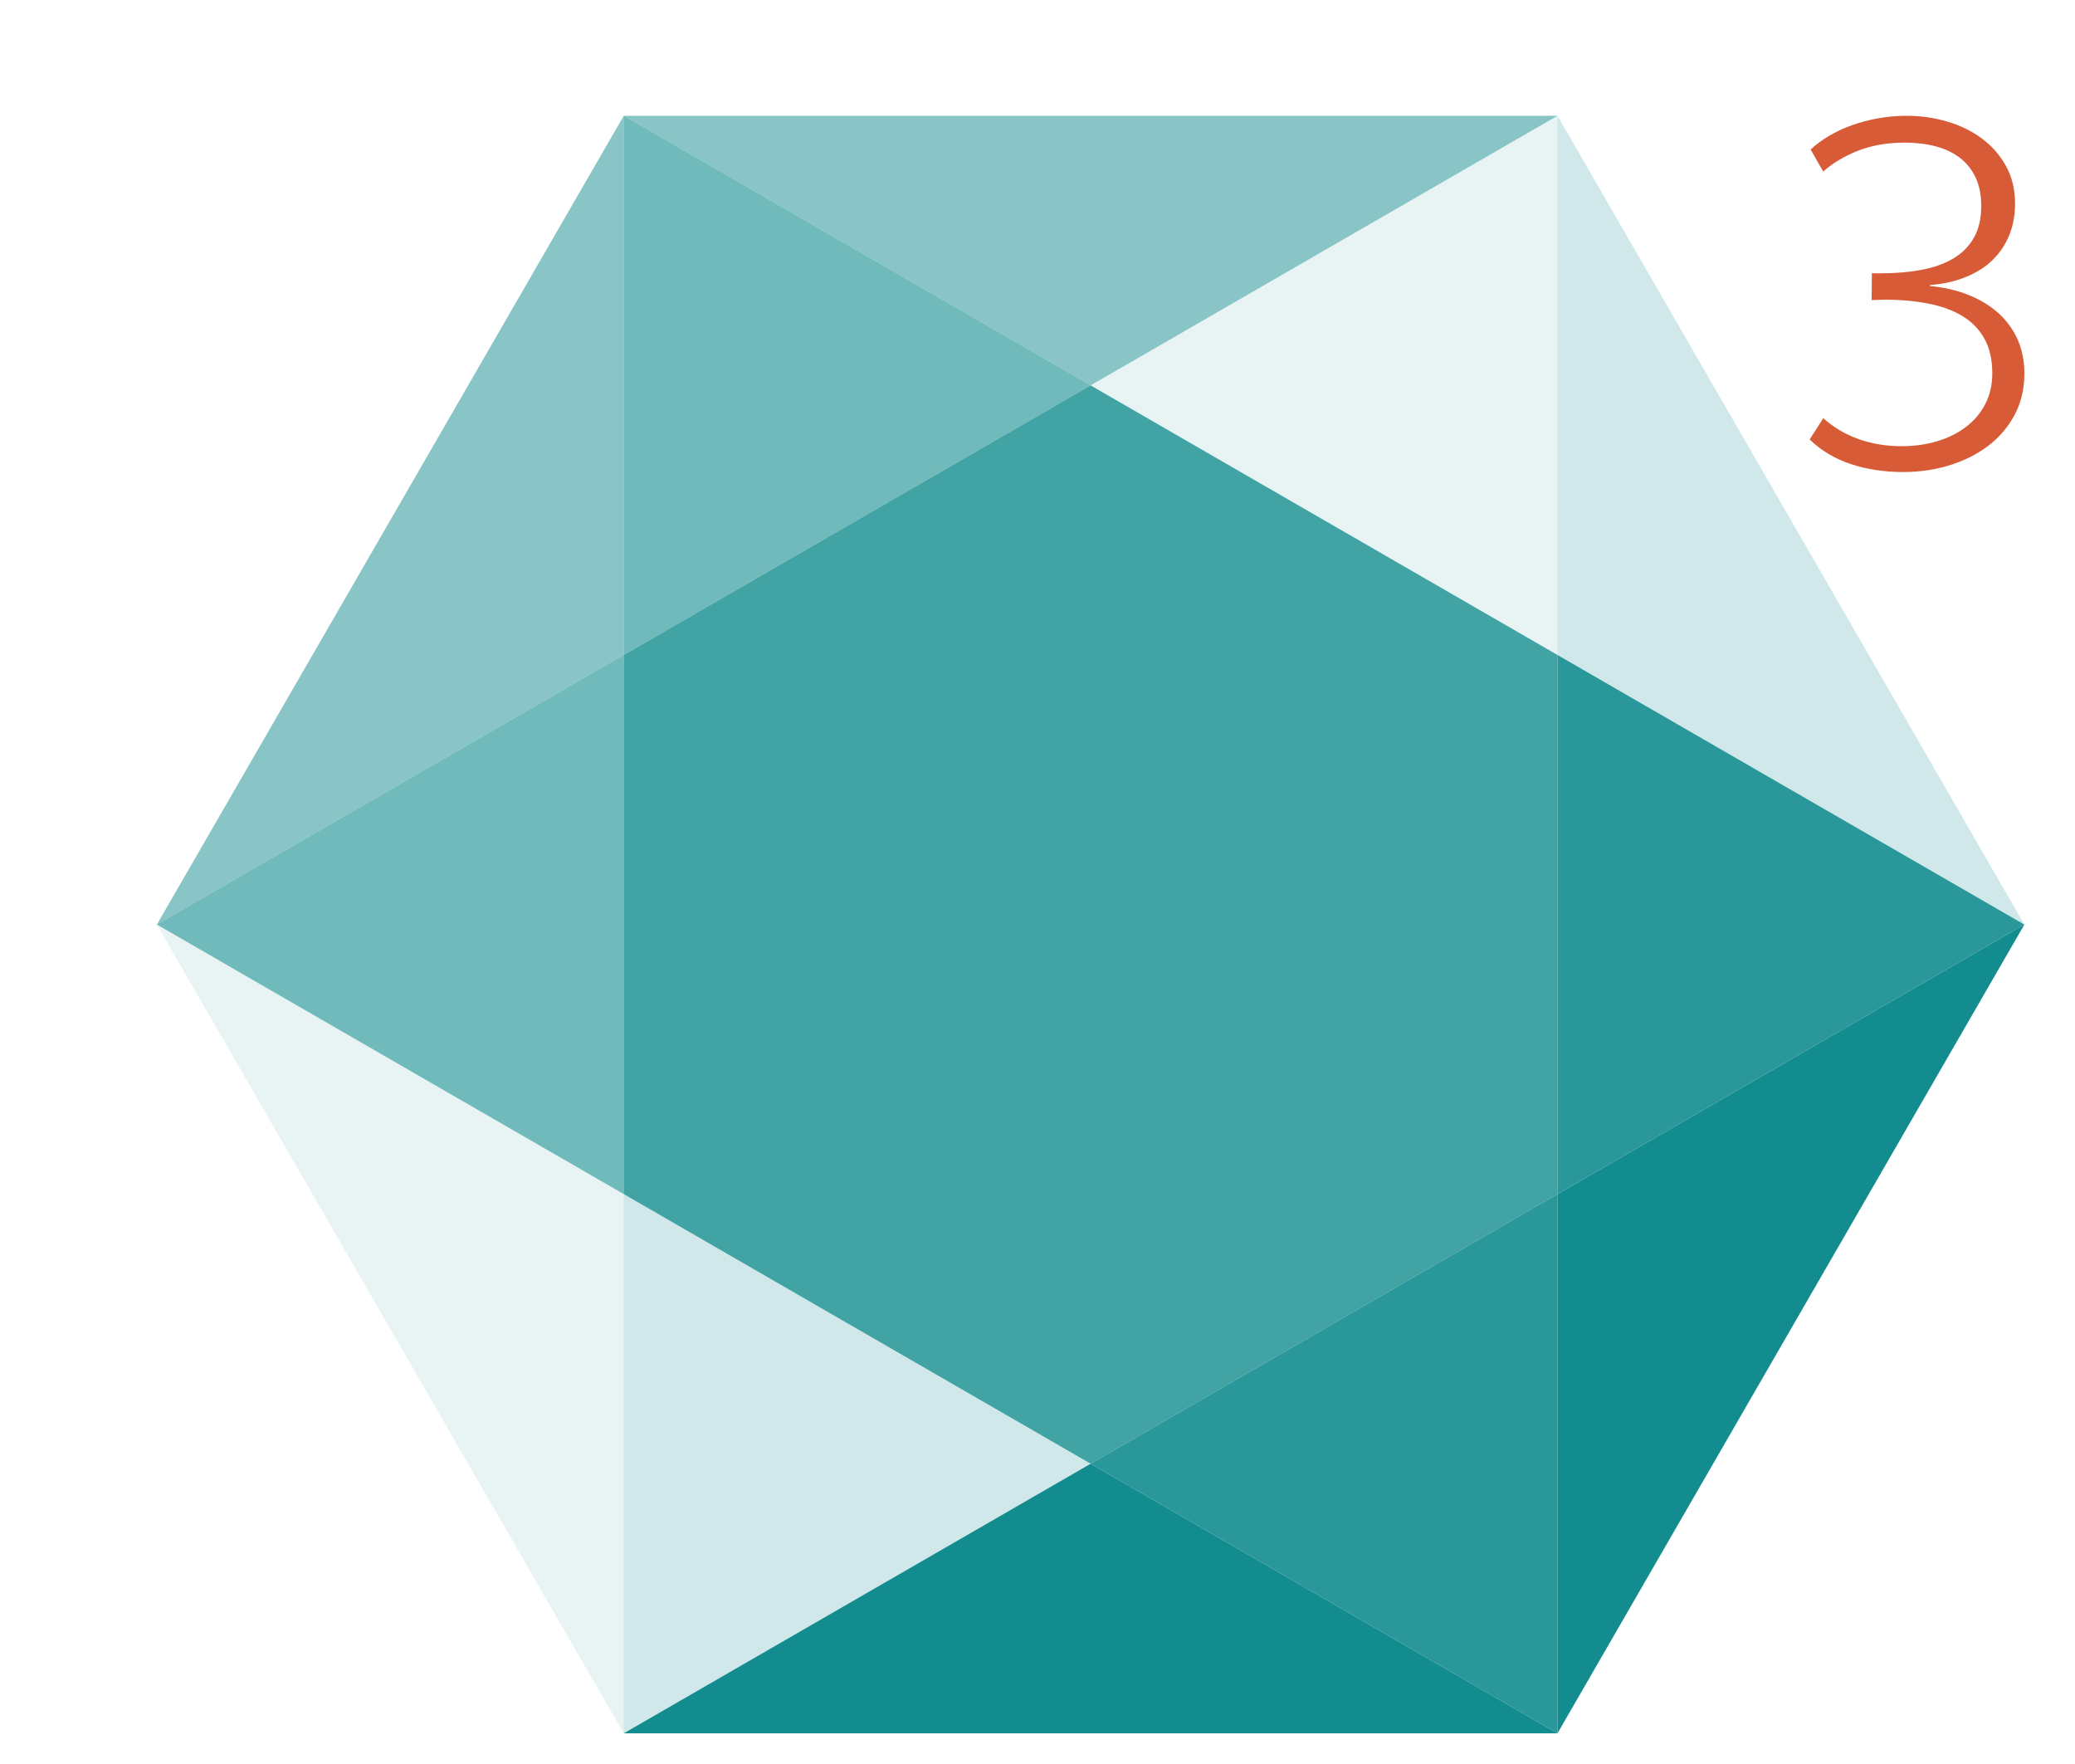
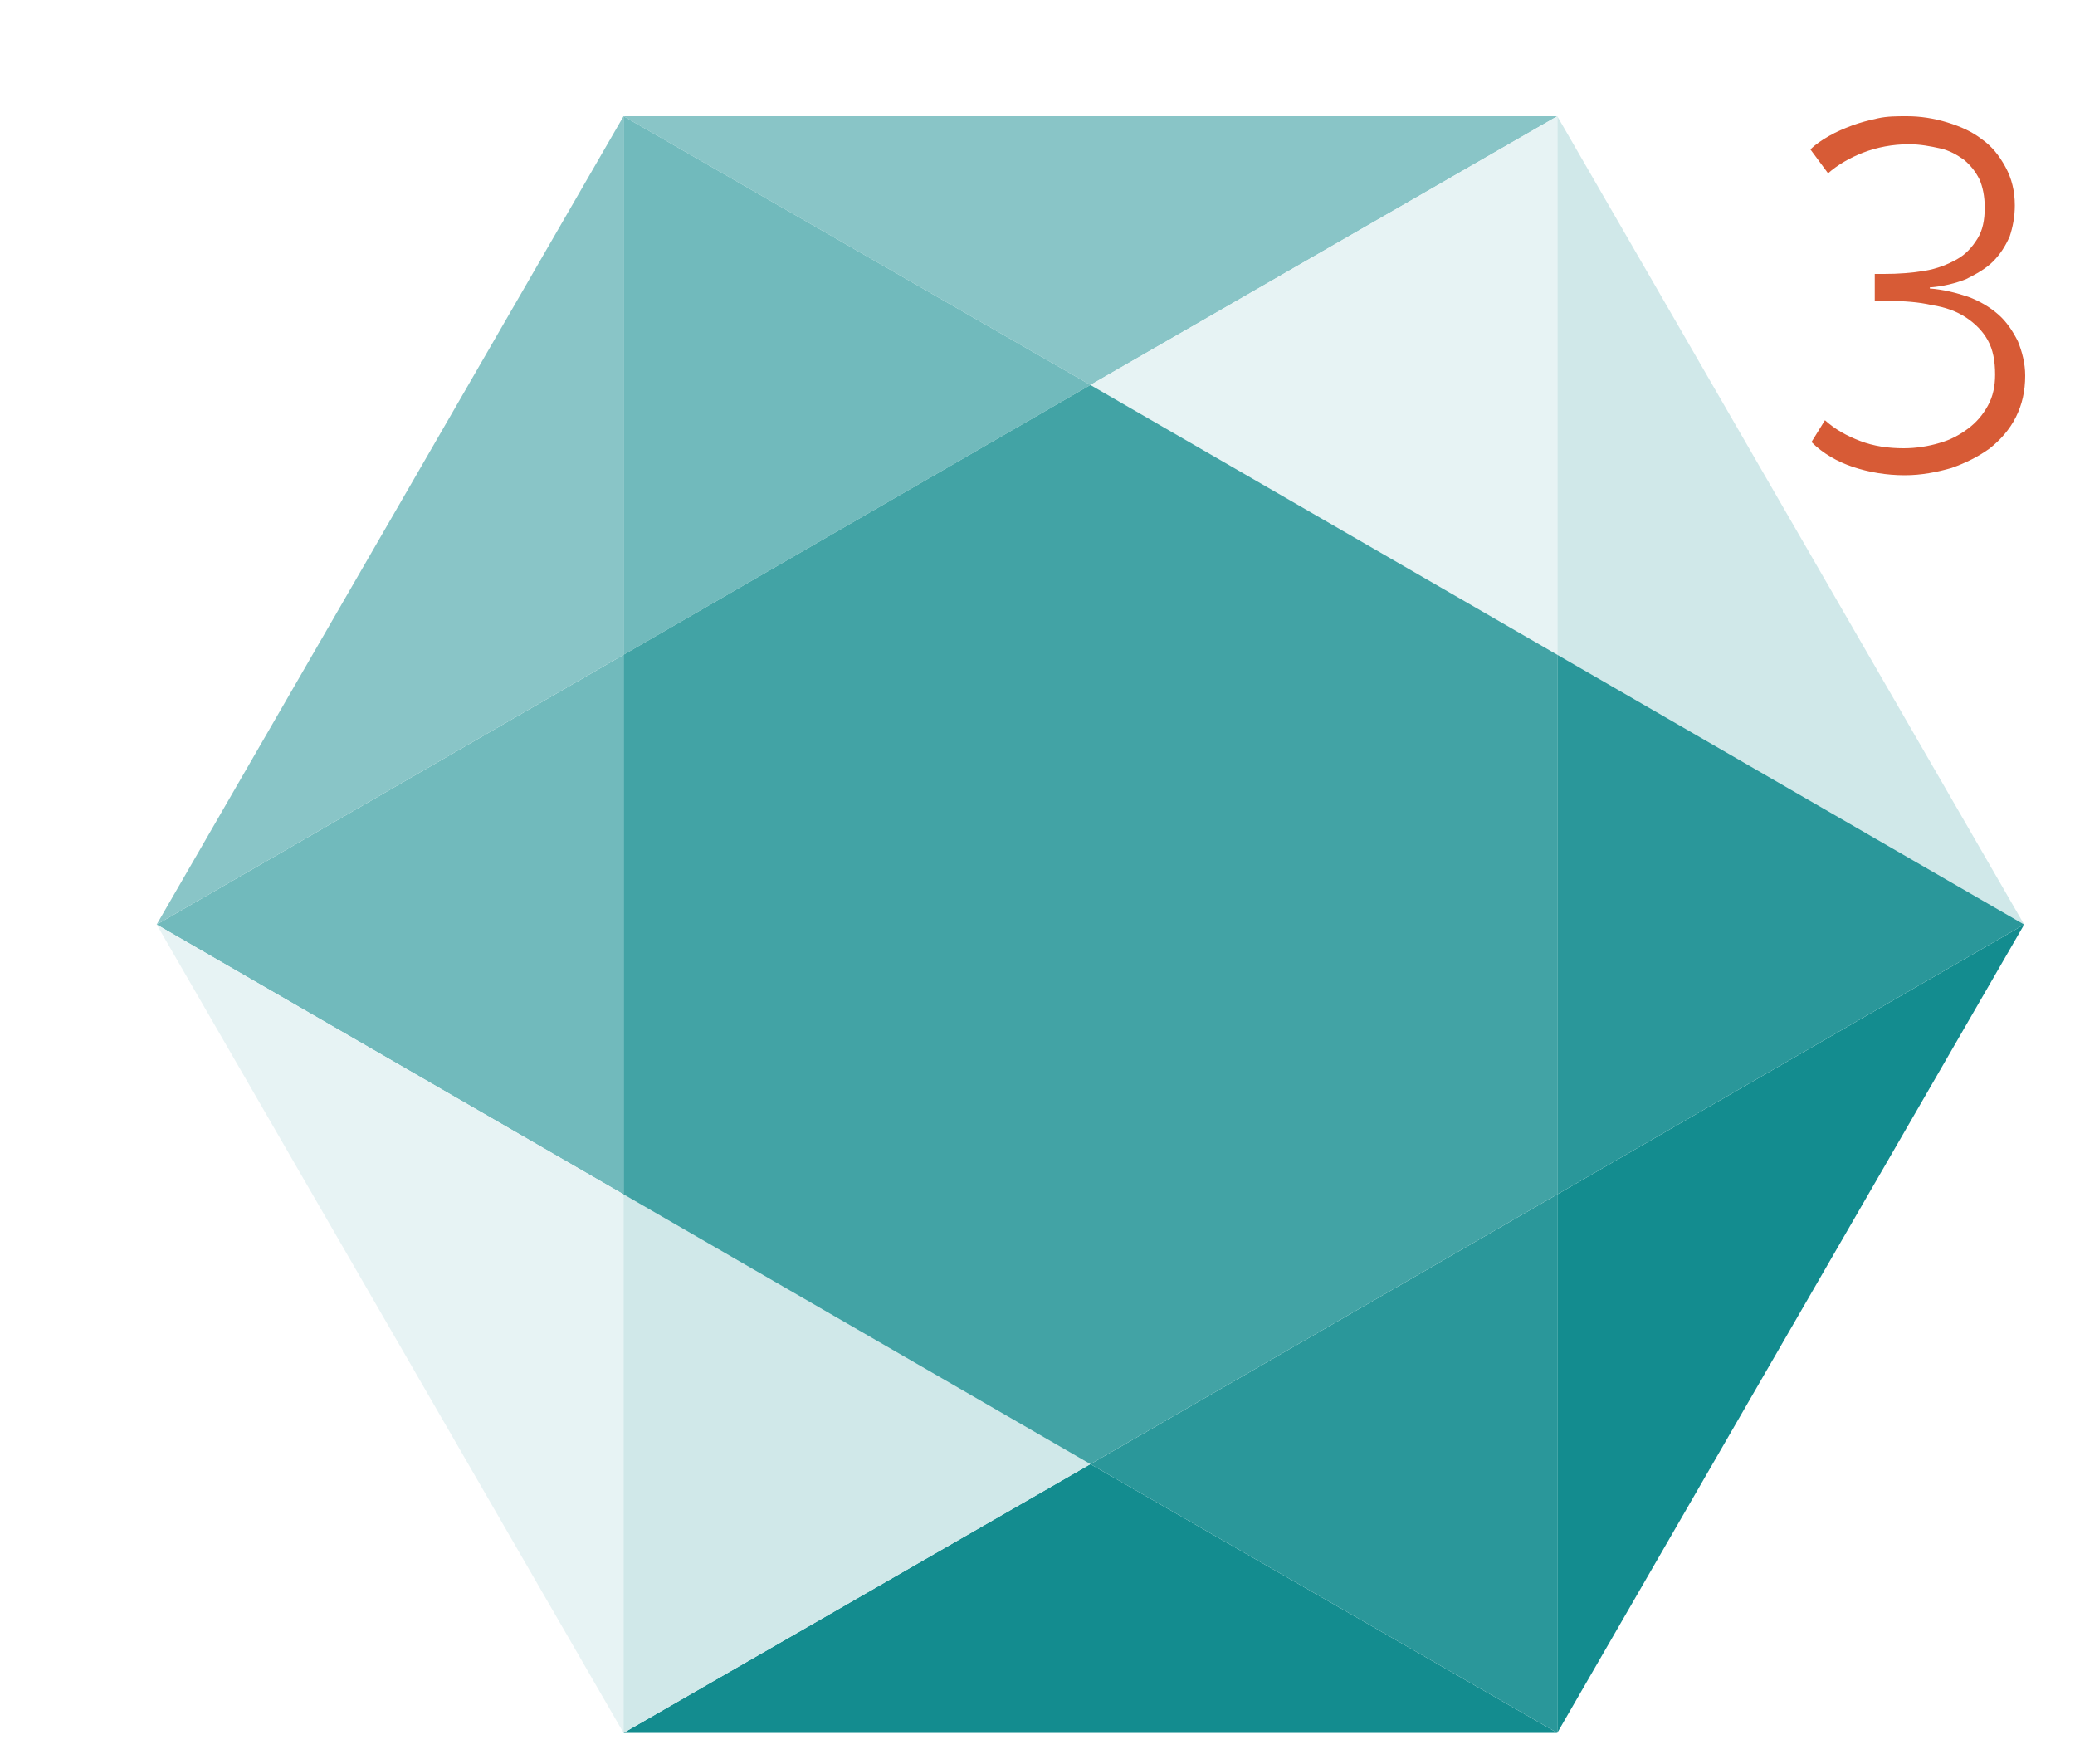
- <svg xmlns="http://www.w3.org/2000/svg" version="1.1" id="Layer_1" x="0px" y="0px" width="200px" height="170px" viewBox="0 0 200 170" enable-background="new 0 0 200 170" xml:space="preserve">
-   <polygon display="none" fill="#FFFCF5" points="60.316,166.68 15.316,88.68 60.316,10.68 150.314,10.68 195.314,88.68   150.314,166.68 " />
+ <svg xmlns="http://www.w3.org/2000/svg" version="1.1" id="Layer_1" x="0px" y="0px" viewBox="0 0 200 170" style="enable-background:new 0 0 200 170;" xml:space="preserve">
+   <style type="text/css">
+ 	.st0{display:none;fill:#FFFCF5;}
+ 	.st1{fill:#71BABC;}
+ 	.st2{fill:#138C8F;}
+ 	.st3{fill:#89C5C7;}
+ 	.st4{fill:#2A979A;}
+ 	.st5{fill:#D0E8E9;}
+ 	.st6{fill:#E7F3F4;}
+ 	.st7{fill:#42A3A5;}
+ 	.st8{fill:#D75B36;}
+ </style>
+   <polygon class="st0" points="60.3,166.7 15.3,88.7 60.3,10.7 150.3,10.7 195.3,88.7 150.3,166.7 " />
  <g>
-     <polygon fill="#138C8F" fill-opacity="0.6" points="60.12,63.12 15.12,89.102 60.12,115.08  " />
-     <g>
-       <polygon fill="#138C8F" points="60.12,167.043 150.12,167.043 105.12,141.062   " />
-       <polygon opacity="0.5" fill="#138C8F" enable-background="new    " points="150.12,11.158 60.12,11.158 105.12,37.14   " />
-       <polygon opacity="0.5" fill="#138C8F" enable-background="new    " points="60.12,11.158 15.12,89.102 60.12,63.12   " />
-       <polygon fill="#138C8F" points="150.12,115.08 150.12,167.043 195.12,89.102   " />
-       <polygon opacity="0.6" fill="#138C8F" enable-background="new    " points="105.12,37.14 60.12,11.158 60.12,63.12   " />
-       <polygon opacity="0.9" fill="#138C8F" enable-background="new    " points="105.12,141.062 150.12,167.043 150.12,115.08   " />
-       <polygon opacity="0.2" fill="#138C8F" enable-background="new    " points="195.12,89.102 150.12,11.158 150.12,63.12   " />
-       <polygon opacity="0.1" fill="#138C8F" enable-background="new    " points="15.12,89.102 60.12,167.043 60.12,115.08   " />
-       <polygon opacity="0.1" fill="#138C8F" enable-background="new    " points="150.12,63.12 150.12,11.158 105.12,37.14   " />
-       <polygon opacity="0.2" fill="#138C8F" enable-background="new    " points="60.12,115.08 60.12,167.043 105.12,141.062   " />
-       <polygon opacity="0.9" fill="#138C8F" enable-background="new    " points="150.12,115.08 195.12,89.102 150.12,63.12   " />
-       <polygon opacity="0.8" fill="#138C8F" enable-background="new    " points="105.12,37.14 60.12,63.12 60.12,115.08     105.12,141.062 150.12,115.08 150.12,63.12   " />
-       <g>
-         <path fill="#D75B36" d="M174.518,14.411c0.508-0.477,1.1-0.914,1.774-1.313c0.679-0.4,1.41-0.742,2.203-1.027     c0.793-0.284,1.635-0.508,2.526-0.669c0.892-0.161,1.812-0.242,2.771-0.242c1.338,0,2.635,0.186,3.888,0.554     c1.256,0.369,2.364,0.911,3.334,1.627c0.971,0.716,1.747,1.601,2.332,2.653c0.584,1.052,0.877,2.272,0.877,3.657     c0,1.062-0.183,2.05-0.543,2.965c-0.361,0.916-0.89,1.715-1.58,2.399c-0.691,0.684-1.552,1.238-2.572,1.66     c-1.023,0.425-2.189,0.689-3.496,0.798v0.092c1.322,0.123,2.543,0.404,3.658,0.842c1.112,0.438,2.076,1.016,2.883,1.73     c0.807,0.716,1.436,1.565,1.881,2.551c0.445,0.983,0.668,2.092,0.668,3.322c0,1.461-0.311,2.778-0.934,3.956     c-0.623,1.177-1.47,2.173-2.539,2.988c-1.068,0.814-2.312,1.441-3.728,1.881c-1.416,0.438-2.914,0.656-4.5,0.656     c-1.812,0-3.494-0.258-5.041-0.771c-1.545-0.515-2.862-1.305-3.955-2.365l1.312-2.055c0.972,0.878,2.099,1.548,3.382,2.009     c1.284,0.461,2.674,0.691,4.166,0.691c1.215,0,2.354-0.156,3.413-0.474c1.062-0.314,1.988-0.772,2.779-1.373     c0.793-0.6,1.416-1.334,1.869-2.203c0.455-0.869,0.682-1.856,0.682-2.965c0-1.293-0.241-2.389-0.727-3.288     c-0.484-0.899-1.178-1.63-2.076-2.192c-0.899-0.561-1.996-0.973-3.289-1.233c-1.291-0.261-2.738-0.394-4.338-0.394     c-0.215,0-0.428,0.01-0.635,0.023c-0.207,0.016-0.396,0.022-0.564,0.022l0.021-2.606c0.062,0.016,0.154,0.022,0.277,0.022h0.576     c1.432,0,2.742-0.11,3.934-0.335c1.193-0.222,2.217-0.589,3.07-1.096c0.854-0.508,1.514-1.177,1.983-2.008     c0.47-0.83,0.703-1.845,0.703-3.046c0-1.062-0.183-1.977-0.543-2.745c-0.36-0.77-0.869-1.403-1.521-1.903     c-0.654-0.5-1.437-0.869-2.342-1.106c-0.908-0.238-1.9-0.357-2.979-0.357c-1.632,0-3.104,0.253-4.431,0.761     c-1.324,0.508-2.461,1.186-3.416,2.03L174.518,14.411z" />
-       </g>
-     </g>
+     <polyline class="st1" points="60.1,63.1 15.1,89.1 60.1,115.1 60.1,63.1  " />
+     <polyline class="st2" points="60.1,167 150.1,167 105.1,141.1 60.1,167  " />
+     <polyline class="st3" points="150.1,11.2 60.1,11.2 105.1,37.1 150.1,11.2  " />
+     <polyline class="st3" points="60.1,11.2 15.1,89.1 60.1,63.1 60.1,11.2  " />
+     <polyline class="st2" points="150.1,115.1 150.1,167 195.1,89.1 150.1,115.1  " />
+     <polyline class="st1" points="60.1,11.2 60.1,63.1 105.1,37.1 60.1,11.2  " />
+     <polyline class="st4" points="150.1,115.1 105.1,141.1 150.1,167 150.1,115.1  " />
+     <polyline class="st5" points="150.1,11.2 150.1,63.1 195.1,89.1 150.1,11.2  " />
+     <polyline class="st6" points="15.1,89.1 60.1,167 60.1,115.1 15.1,89.1  " />
+     <polyline class="st6" points="150.1,11.2 150.1,11.2 105.1,37.1 150.1,63.1 150.1,11.2  " />
+     <polyline class="st5" points="60.1,115.1 60.1,167 105.1,141.1 60.1,115.1  " />
+     <polyline class="st4" points="150.1,63.1 150.1,115.1 195.1,89.1 150.1,63.1  " />
+     <polyline class="st7" points="105.1,37.1 105.1,37.1 60.1,63.1 60.1,115.1 105.1,141.1 150.1,115.1 150.1,63.1 105.1,37.1  " />
+     <path class="st8" d="M174.5,14.4c0.5-0.5,1.1-0.9,1.8-1.3c0.7-0.4,1.4-0.7,2.2-1c0.8-0.3,1.6-0.5,2.5-0.7c0.9-0.2,1.8-0.2,2.8-0.2   c1.3,0,2.6,0.2,3.9,0.6c1.3,0.4,2.4,0.9,3.3,1.6c1,0.7,1.7,1.6,2.3,2.7c0.6,1.1,0.9,2.3,0.9,3.7c0,1.1-0.2,2.1-0.5,3   c-0.4,0.9-0.9,1.7-1.6,2.4c-0.7,0.7-1.6,1.2-2.6,1.7c-1,0.4-2.2,0.7-3.5,0.8v0.1c1.3,0.1,2.5,0.4,3.7,0.8c1.1,0.4,2.1,1,2.9,1.7   c0.8,0.7,1.4,1.6,1.9,2.6c0.4,1,0.7,2.1,0.7,3.3c0,1.5-0.3,2.8-0.9,4c-0.6,1.2-1.5,2.2-2.5,3c-1.1,0.8-2.3,1.4-3.7,1.9   c-1.4,0.4-2.9,0.7-4.5,0.7c-1.8,0-3.5-0.3-5-0.8c-1.5-0.5-2.9-1.3-4-2.4l1.3-2.1c1,0.9,2.1,1.5,3.4,2c1.3,0.5,2.7,0.7,4.2,0.7   c1.2,0,2.4-0.2,3.4-0.5c1.1-0.3,2-0.8,2.8-1.4c0.8-0.6,1.4-1.3,1.9-2.2c0.5-0.9,0.7-1.9,0.7-3c0-1.3-0.2-2.4-0.7-3.3   c-0.5-0.9-1.2-1.6-2.1-2.2c-0.9-0.6-2-1-3.3-1.2c-1.3-0.3-2.7-0.4-4.3-0.4c-0.2,0-0.4,0-0.6,0c-0.2,0-0.4,0-0.6,0l0-2.6   c0.1,0,0.2,0,0.3,0h0.6c1.4,0,2.7-0.1,3.9-0.3c1.2-0.2,2.2-0.6,3.1-1.1c0.9-0.5,1.5-1.2,2-2c0.5-0.8,0.7-1.8,0.7-3   c0-1.1-0.2-2-0.5-2.7c-0.4-0.8-0.9-1.4-1.5-1.9c-0.7-0.5-1.4-0.9-2.3-1.1c-0.9-0.2-1.9-0.4-3-0.4c-1.6,0-3.1,0.3-4.4,0.8   c-1.3,0.5-2.5,1.2-3.4,2L174.5,14.4z" />
  </g>
</svg>
